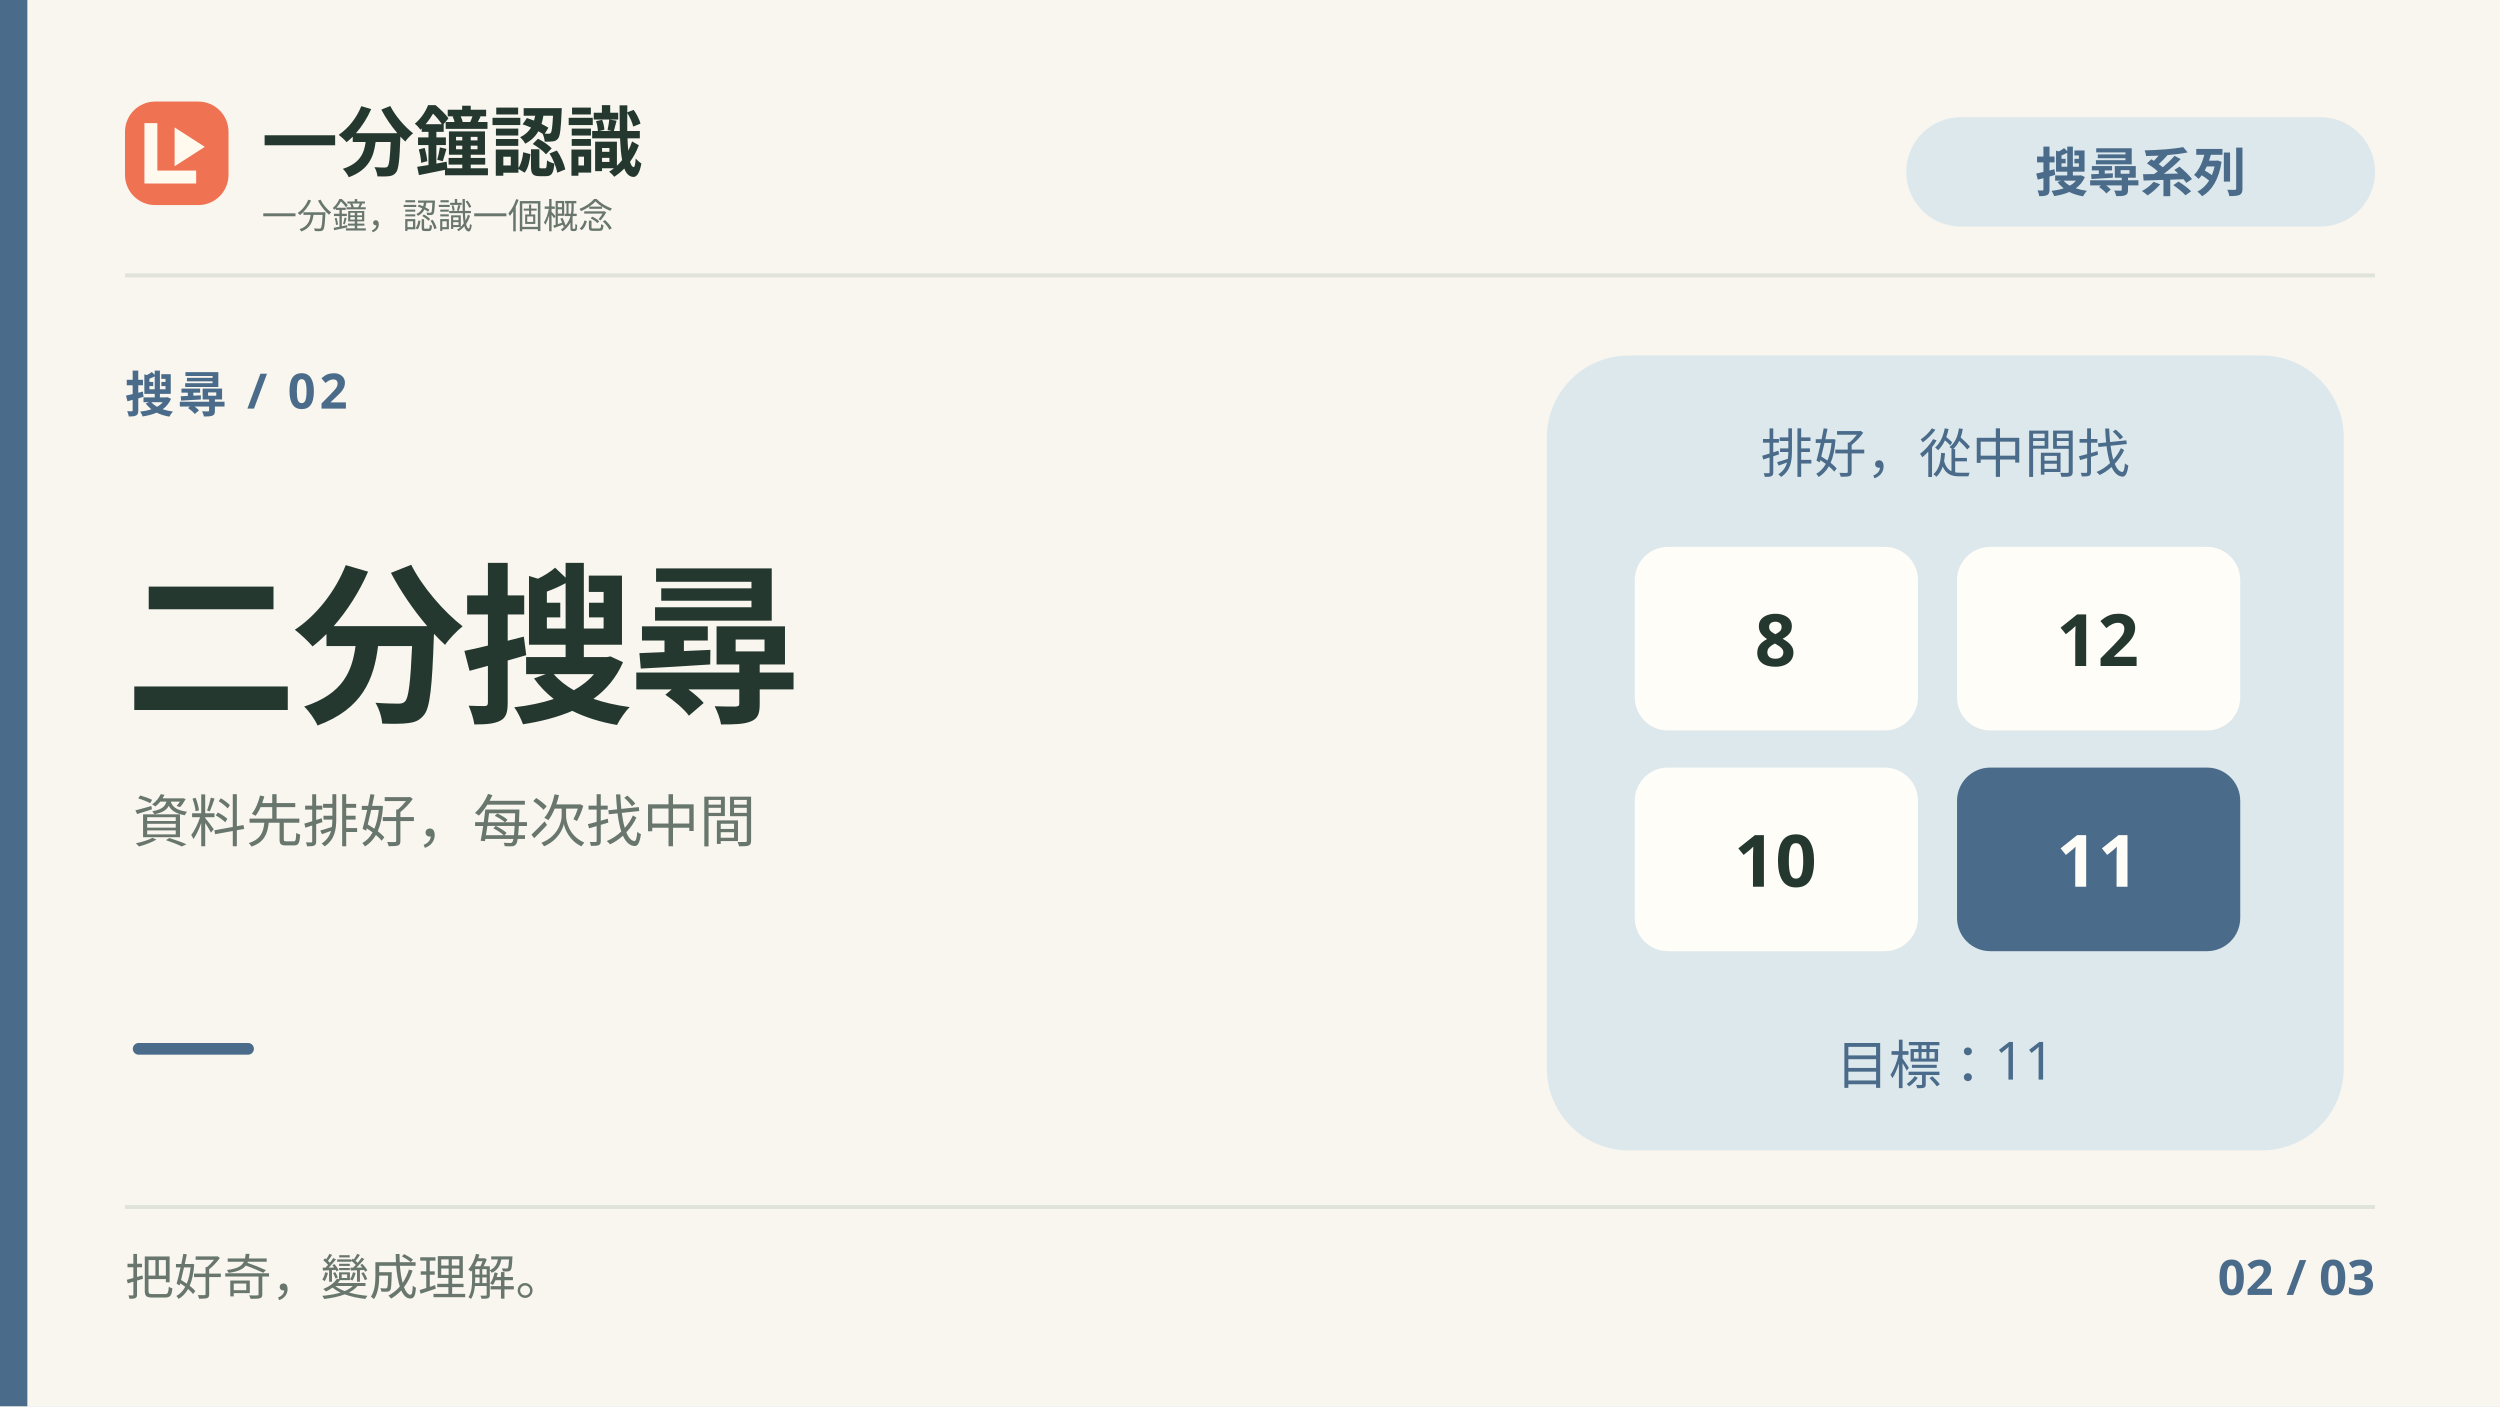
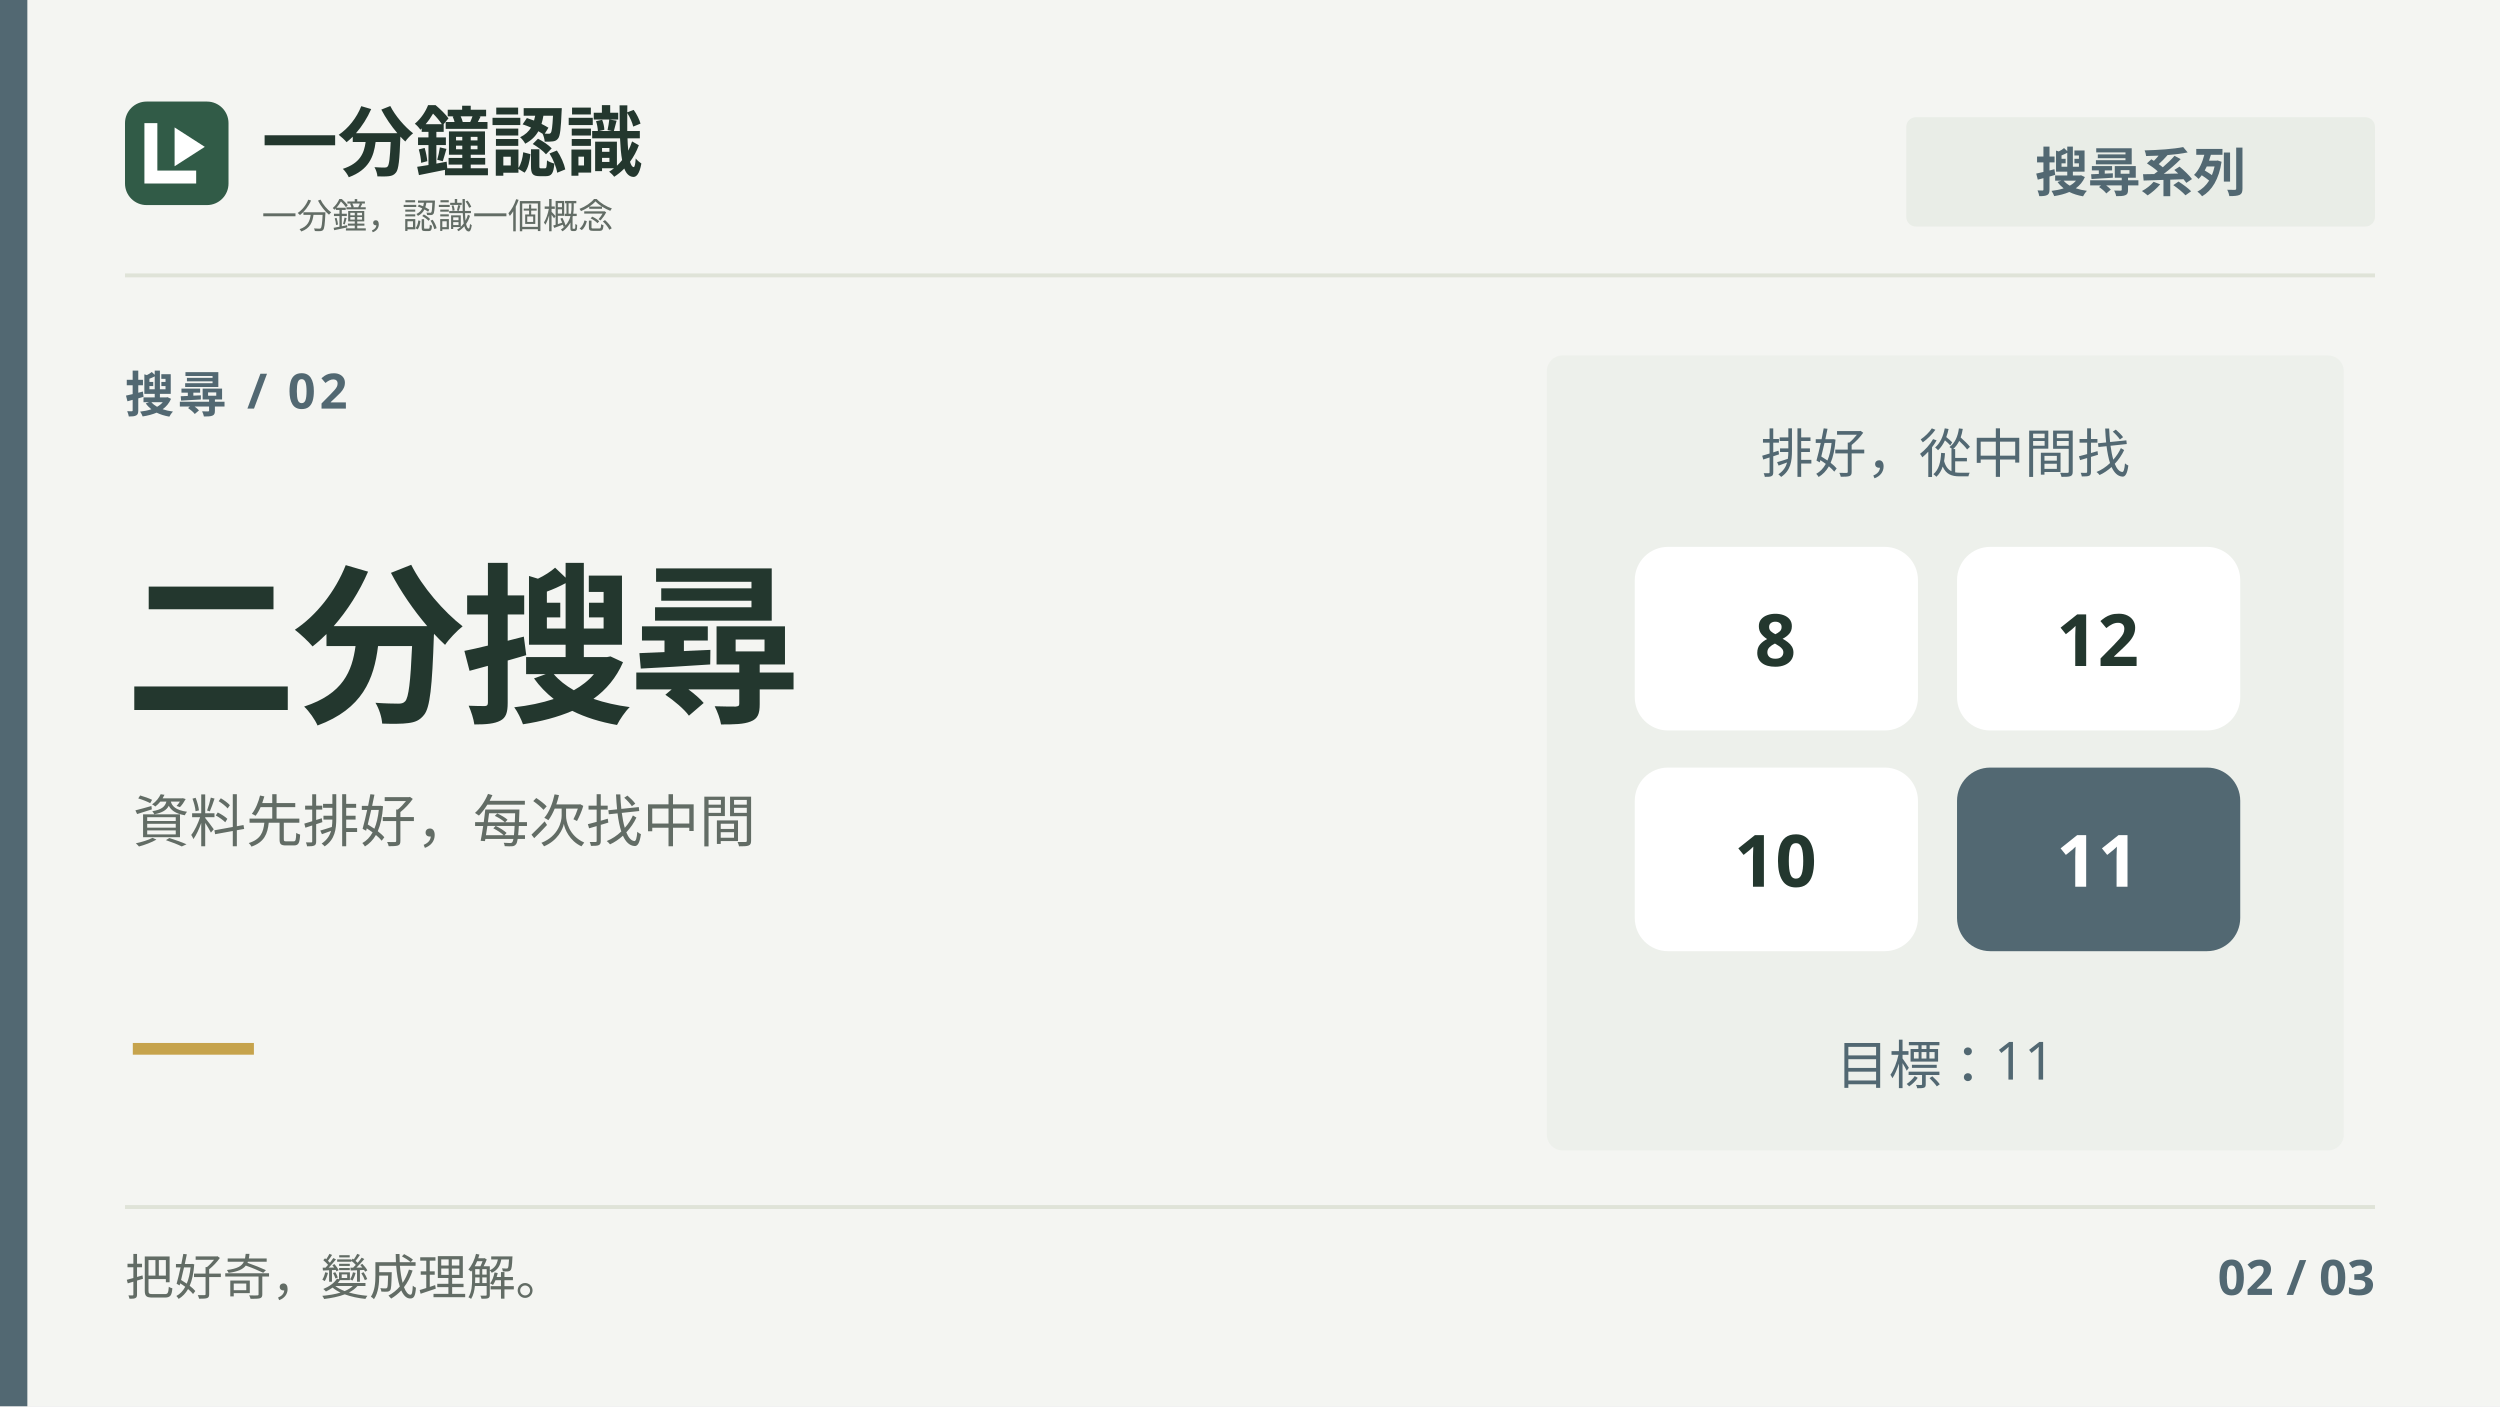
<svg xmlns="http://www.w3.org/2000/svg" width="1280" height="720" viewBox="0 0 1280 720" role="img" aria-labelledby="title desc">
  <g font-family="Microsoft JhengHei, PingFang TC, Noto Sans TC, sans-serif">
-     <rect x="0" y="0" width="1280" height="720" rx="0" fill="#f8f6ef" />
-     <rect x="0" y="0" width="14" height="720" rx="0" fill="#4a6b89" />
+     <rect x="0" y="0" width="1280" height="720" rx="0" fill="#f4f5f2" />
+     <rect x="0" y="0" width="14" height="720" rx="0" fill="#526872" />
    <path d="M64 141h1152M64 618h1152" stroke="#dfe3d8" stroke-width="2" />
    <svg x="64" y="52" width="53" height="53" viewBox="0 0 48 48">
-       <rect width="48" height="48" rx="14" fill="#ef7253" />
-       <path d="M15 10v22h18v6H9V10z" fill="#fff9ee" />
-       <path d="m23 12 14 9-14 9z" fill="#fff9ee" />
+       <rect width="48" height="48" rx="10" fill="#315b47" />
+       <path d="M15 10v22h18v6H9V10z" fill="#ffffff" />
+       <path d="m23 12 14 9-14 9z" fill="#ffffff" />
    </svg>
-     <text x="134" y="87" font-size="39" fill="#24382f" font-weight="800">一分鐘認識</text>
-     <text x="134" y="117" font-size="18" fill="#68766d">一分鐘，認識一個概念</text>
-     <rect x="976" y="60" width="240" height="56" rx="28" fill="#dde8ed" />
-     <text x="1096" y="98" font-size="27" fill="#4a6b89" text-anchor="middle" font-weight="700">搜尋系列</text>
-     <rect x="792" y="182" width="408" height="407" rx="42" fill="#dde8ed" />
-     <text x="64" y="211" font-size="25" fill="#4a6b89" font-weight="700" letter-spacing="2">搜尋 / 02</text>
-     <text x="64" y="363" font-size="88" fill="#24382f" font-weight="800" letter-spacing="-2">二分搜尋</text>
-     <text x="68" y="431" font-size="29" fill="#68766d">資料先排好，每次找中間</text>
-     <rect x="68" y="534" width="62" height="6" rx="3" fill="#4a6b89" />
-     <text x="996" y="242" font-size="27" fill="#4a6b89" text-anchor="middle">排好，從中間找</text>
-     <rect x="837" y="280" width="145" height="94" rx="17" fill="#fffdf7" />
-     <text x="909" y="341" font-size="37" fill="#24382f" text-anchor="middle" font-weight="700">8</text>
-     <rect x="1002" y="280" width="145" height="94" rx="17" fill="#fffdf7" />
-     <text x="1074" y="341" font-size="37" fill="#24382f" text-anchor="middle" font-weight="700">12</text>
-     <rect x="837" y="393" width="145" height="94" rx="17" fill="#fffdf7" />
-     <text x="909" y="454" font-size="37" fill="#24382f" text-anchor="middle" font-weight="700">10</text>
-     <rect x="1002" y="393" width="145" height="94" rx="17" fill="#4a6b89" />
-     <text x="1074" y="454" font-size="37" fill="#fffdf7" text-anchor="middle" font-weight="700">11</text>
-     <text x="996" y="555" font-size="27" fill="#4a6b89" text-anchor="middle">目標：11</text>
-     <text x="64" y="663" font-size="25" fill="#68766d">把好奇，變成理解。</text>
-     <text x="1216" y="663" font-size="25" fill="#4a6b89" text-anchor="end" font-weight="700">02 / 03</text>
+     <text x="134" y="87" font-size="39" fill="#23372e" font-weight="800">一分鐘認識</text>
+     <text x="134" y="117" font-size="18" fill="#626c65">一分鐘，認識一個概念</text>
+     <rect x="976" y="60" width="240" height="56" rx="5" fill="#e9ede7" />
+     <text x="1096" y="98" font-size="27" fill="#526872" text-anchor="middle" font-weight="700">搜尋系列</text>
+     <rect x="792" y="182" width="408" height="407" rx="8" fill="#edf0eb" />
+     <text x="64" y="211" font-size="25" fill="#526872" font-weight="700" letter-spacing="2">搜尋 / 02</text>
+     <text x="64" y="363" font-size="88" fill="#23372e" font-weight="800" letter-spacing="-2">二分搜尋</text>
+     <text x="68" y="431" font-size="29" fill="#626c65">資料先排好，每次找中間</text>
+     <rect x="68" y="534" width="62" height="6" rx="0" fill="#c6a34c" />
+     <text x="996" y="242" font-size="27" fill="#526872" text-anchor="middle">排好，從中間找</text>
+     <rect x="837" y="280" width="145" height="94" rx="17" fill="#ffffff" />
+     <text x="909" y="341" font-size="37" fill="#23372e" text-anchor="middle" font-weight="700">8</text>
+     <rect x="1002" y="280" width="145" height="94" rx="17" fill="#ffffff" />
+     <text x="1074" y="341" font-size="37" fill="#23372e" text-anchor="middle" font-weight="700">12</text>
+     <rect x="837" y="393" width="145" height="94" rx="17" fill="#ffffff" />
+     <text x="909" y="454" font-size="37" fill="#23372e" text-anchor="middle" font-weight="700">10</text>
+     <rect x="1002" y="393" width="145" height="94" rx="17" fill="#526872" />
+     <text x="1074" y="454" font-size="37" fill="#ffffff" text-anchor="middle" font-weight="700">11</text>
+     <text x="996" y="555" font-size="27" fill="#526872" text-anchor="middle">目標：11</text>
+     <text x="64" y="663" font-size="25" fill="#626c65">把好奇，變成理解。</text>
+     <text x="1216" y="663" font-size="25" fill="#526872" text-anchor="end" font-weight="700">02 / 03</text>
  </g>
</svg>
